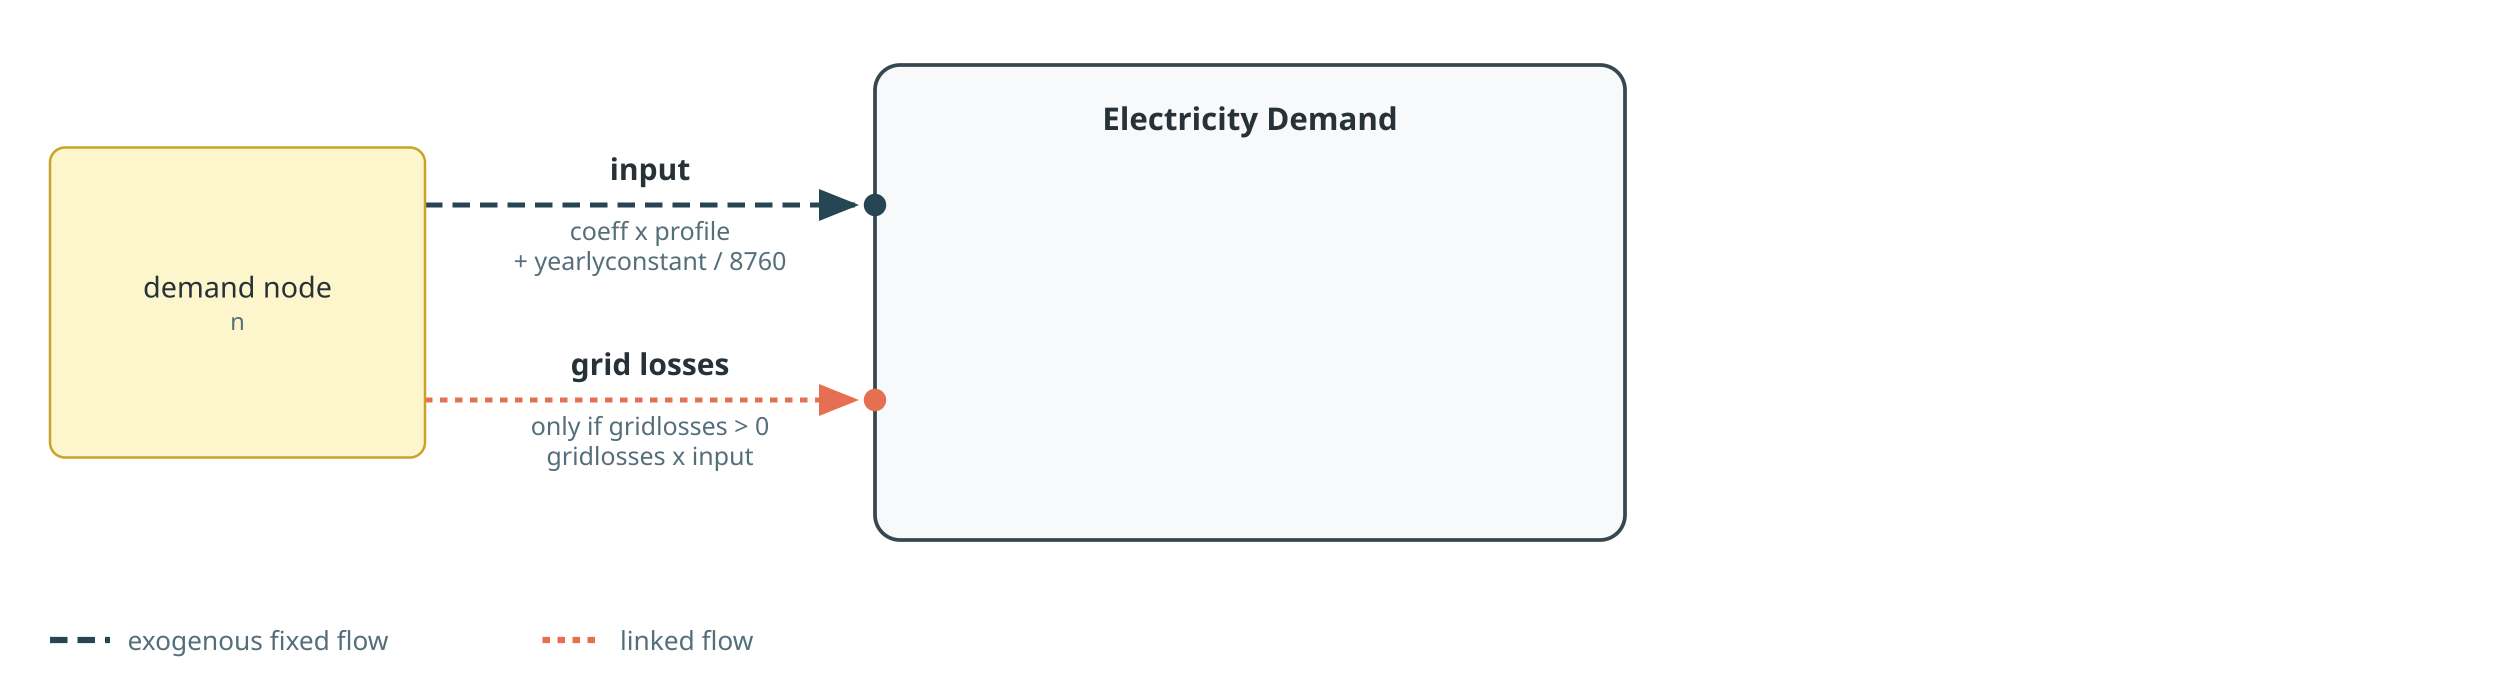
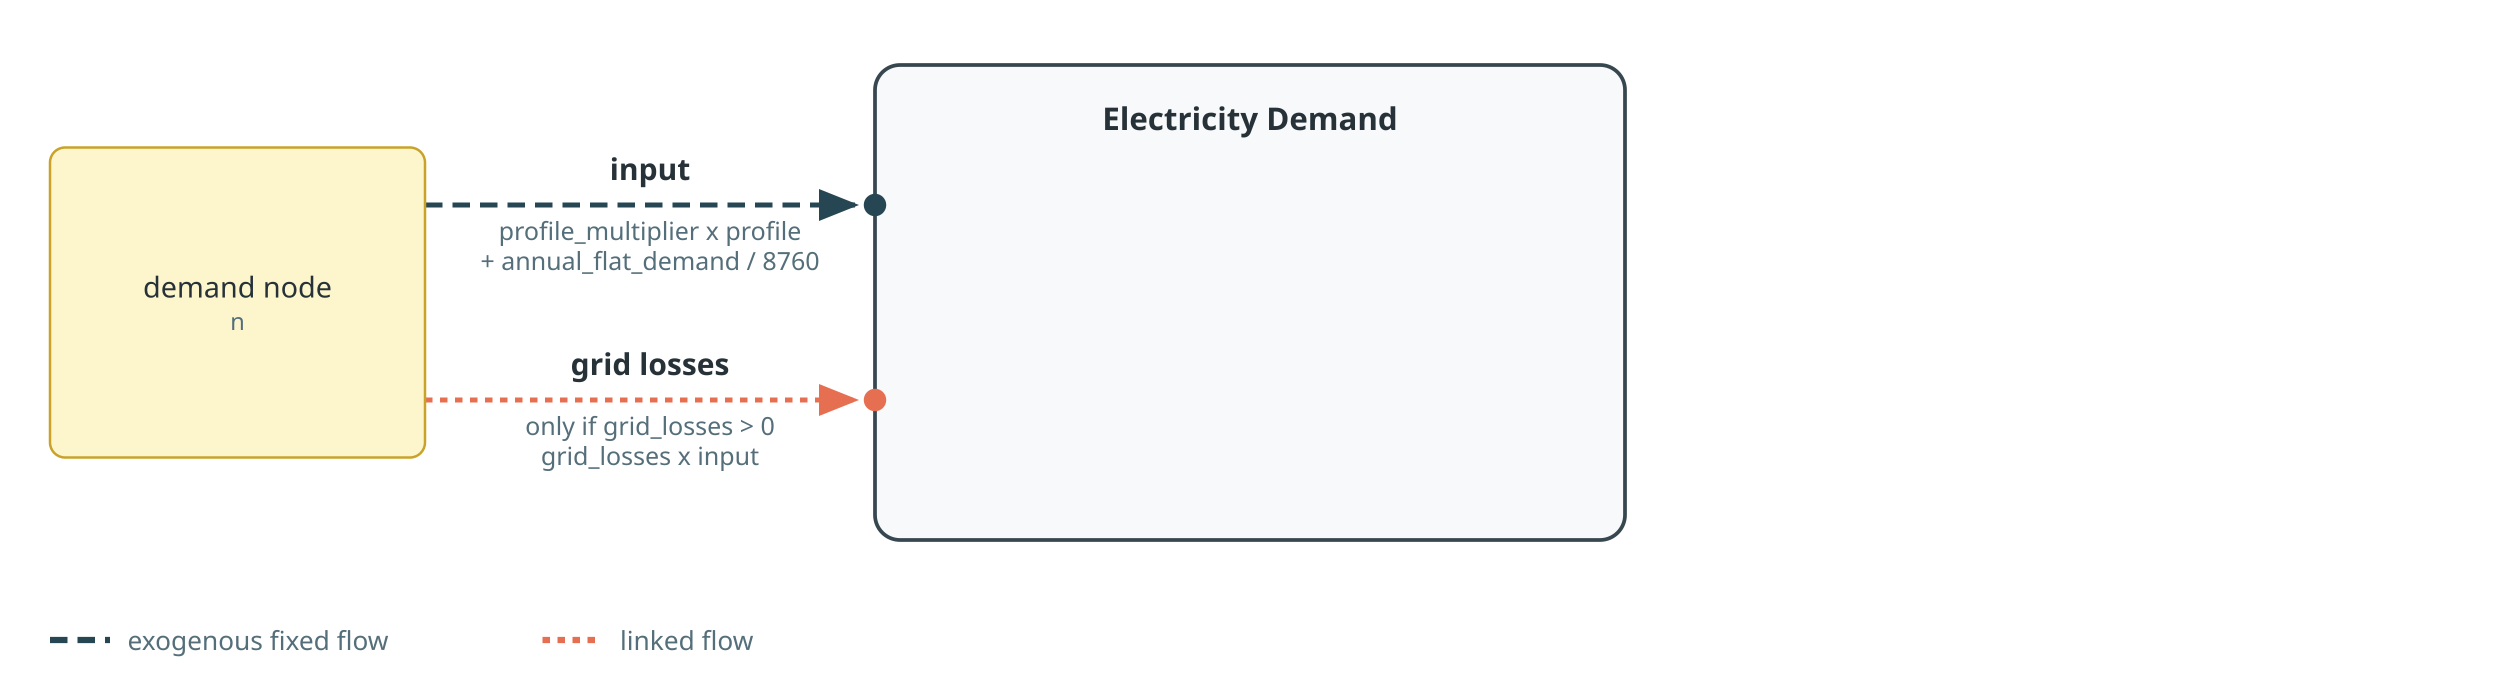
<svg xmlns="http://www.w3.org/2000/svg" width="1000" height="278" viewBox="0 0 1000 278" role="img">
  <rect width="100%" height="100%" fill="#ffffff" />
  <defs>
    <marker id="head-level" viewBox="0 0 10 8" refX="9" refY="4" markerWidth="8" markerHeight="7" orient="auto">
      <path d="M0,0 L10,4 L0,8 z" fill="#c44536" />
    </marker>
    <marker id="head-linked" viewBox="0 0 10 8" refX="9" refY="4" markerWidth="8" markerHeight="7" orient="auto">
      <path d="M0,0 L10,4 L0,8 z" fill="#e76f51" />
    </marker>
    <marker id="head-fixed" viewBox="0 0 10 8" refX="9" refY="4" markerWidth="8" markerHeight="7" orient="auto">
      <path d="M0,0 L10,4 L0,8 z" fill="#264653" />
    </marker>
    <marker id="head-free" viewBox="0 0 10 8" refX="9" refY="4" markerWidth="8" markerHeight="7" orient="auto">
      <path d="M0,0 L10,4 L0,8 z" fill="#2a9d8f" />
    </marker>
  </defs>
  <style>
    text { font-family: system-ui, sans-serif; fill: #263238; }
    .port { font-size: 12px; font-weight: 600; text-anchor: middle; }
    .note { font-size: 10px; fill: #546e7a; text-anchor: middle; }
    .noteleft { font-size: 10px; fill: #546e7a; }
    .box { font-size: 11.5px; text-anchor: middle; }
    .boxsub { font-size: 9.5px; fill: #546e7a; text-anchor: middle; }
    .chip { font-size: 9px; fill: #78909c; font-style: italic; text-anchor: middle; }
    .name { font-size: 12.5px; font-weight: 600; text-anchor: middle; }
    .legend { font-size: 10.5px; fill: #546e7a; }
</style>
  <rect x="350" y="26" width="300" height="190" rx="10" fill="#f8f9fa" stroke="#37474f" stroke-width="1.5" />
  <text class="name" x="500.0" y="52">Electricity Demand</text>
  <line x1="170" y1="82.0" x2="342" y2="82.0" stroke="#264653" stroke-width="2" stroke-dasharray="7 4" marker-end="url(#head-fixed)" />
  <circle cx="350" cy="82.0" r="4.5" fill="#264653" />
  <text class="port" x="260.0" y="72.0" fill="#264653">input</text>
-   <text class="note" x="260.0" y="96.0">coeff x profile</text>
-   <text class="note" x="260.0" y="108.0">+ yearlyconstant / 8760</text>
+   <text class="note" x="260.0" y="96.0">profile_multiplier x profile</text>
+   <text class="note" x="260.0" y="108.0">+ annual_flat_demand / 8760</text>
  <line x1="170" y1="160.0" x2="342" y2="160.0" stroke="#e76f51" stroke-width="2" stroke-dasharray="3 3" marker-end="url(#head-linked)" />
  <circle cx="350" cy="160.0" r="4.5" fill="#e76f51" />
  <text class="port" x="260.0" y="150.0" fill="#e76f51">grid losses</text>
-   <text class="note" x="260.0" y="174.0">only if gridlosses &gt; 0</text>
-   <text class="note" x="260.0" y="186.0">gridlosses x input</text>
+   <text class="note" x="260.0" y="174.0">only if grid_losses &gt; 0</text>
+   <text class="note" x="260.0" y="186.0">grid_losses x input</text>
  <rect x="20" y="59.0" width="150" height="124.0" rx="6" fill="#fdf6cd" stroke="#c9a227" stroke-width="1" stroke-dasharray="none" />
  <text class="box" x="95.0" y="119.0">demand node</text>
  <text class="boxsub" x="95.0" y="132.0">n</text>
  <line x1="20" y1="256" x2="44" y2="256" stroke="#264653" stroke-width="2.5" stroke-dasharray="7 4" />
  <text class="legend" x="51" y="260">exogenous fixed flow</text>
  <line x1="217" y1="256" x2="241" y2="256" stroke="#e76f51" stroke-width="2.5" stroke-dasharray="3 3" />
  <text class="legend" x="248" y="260">linked flow</text>
</svg>
